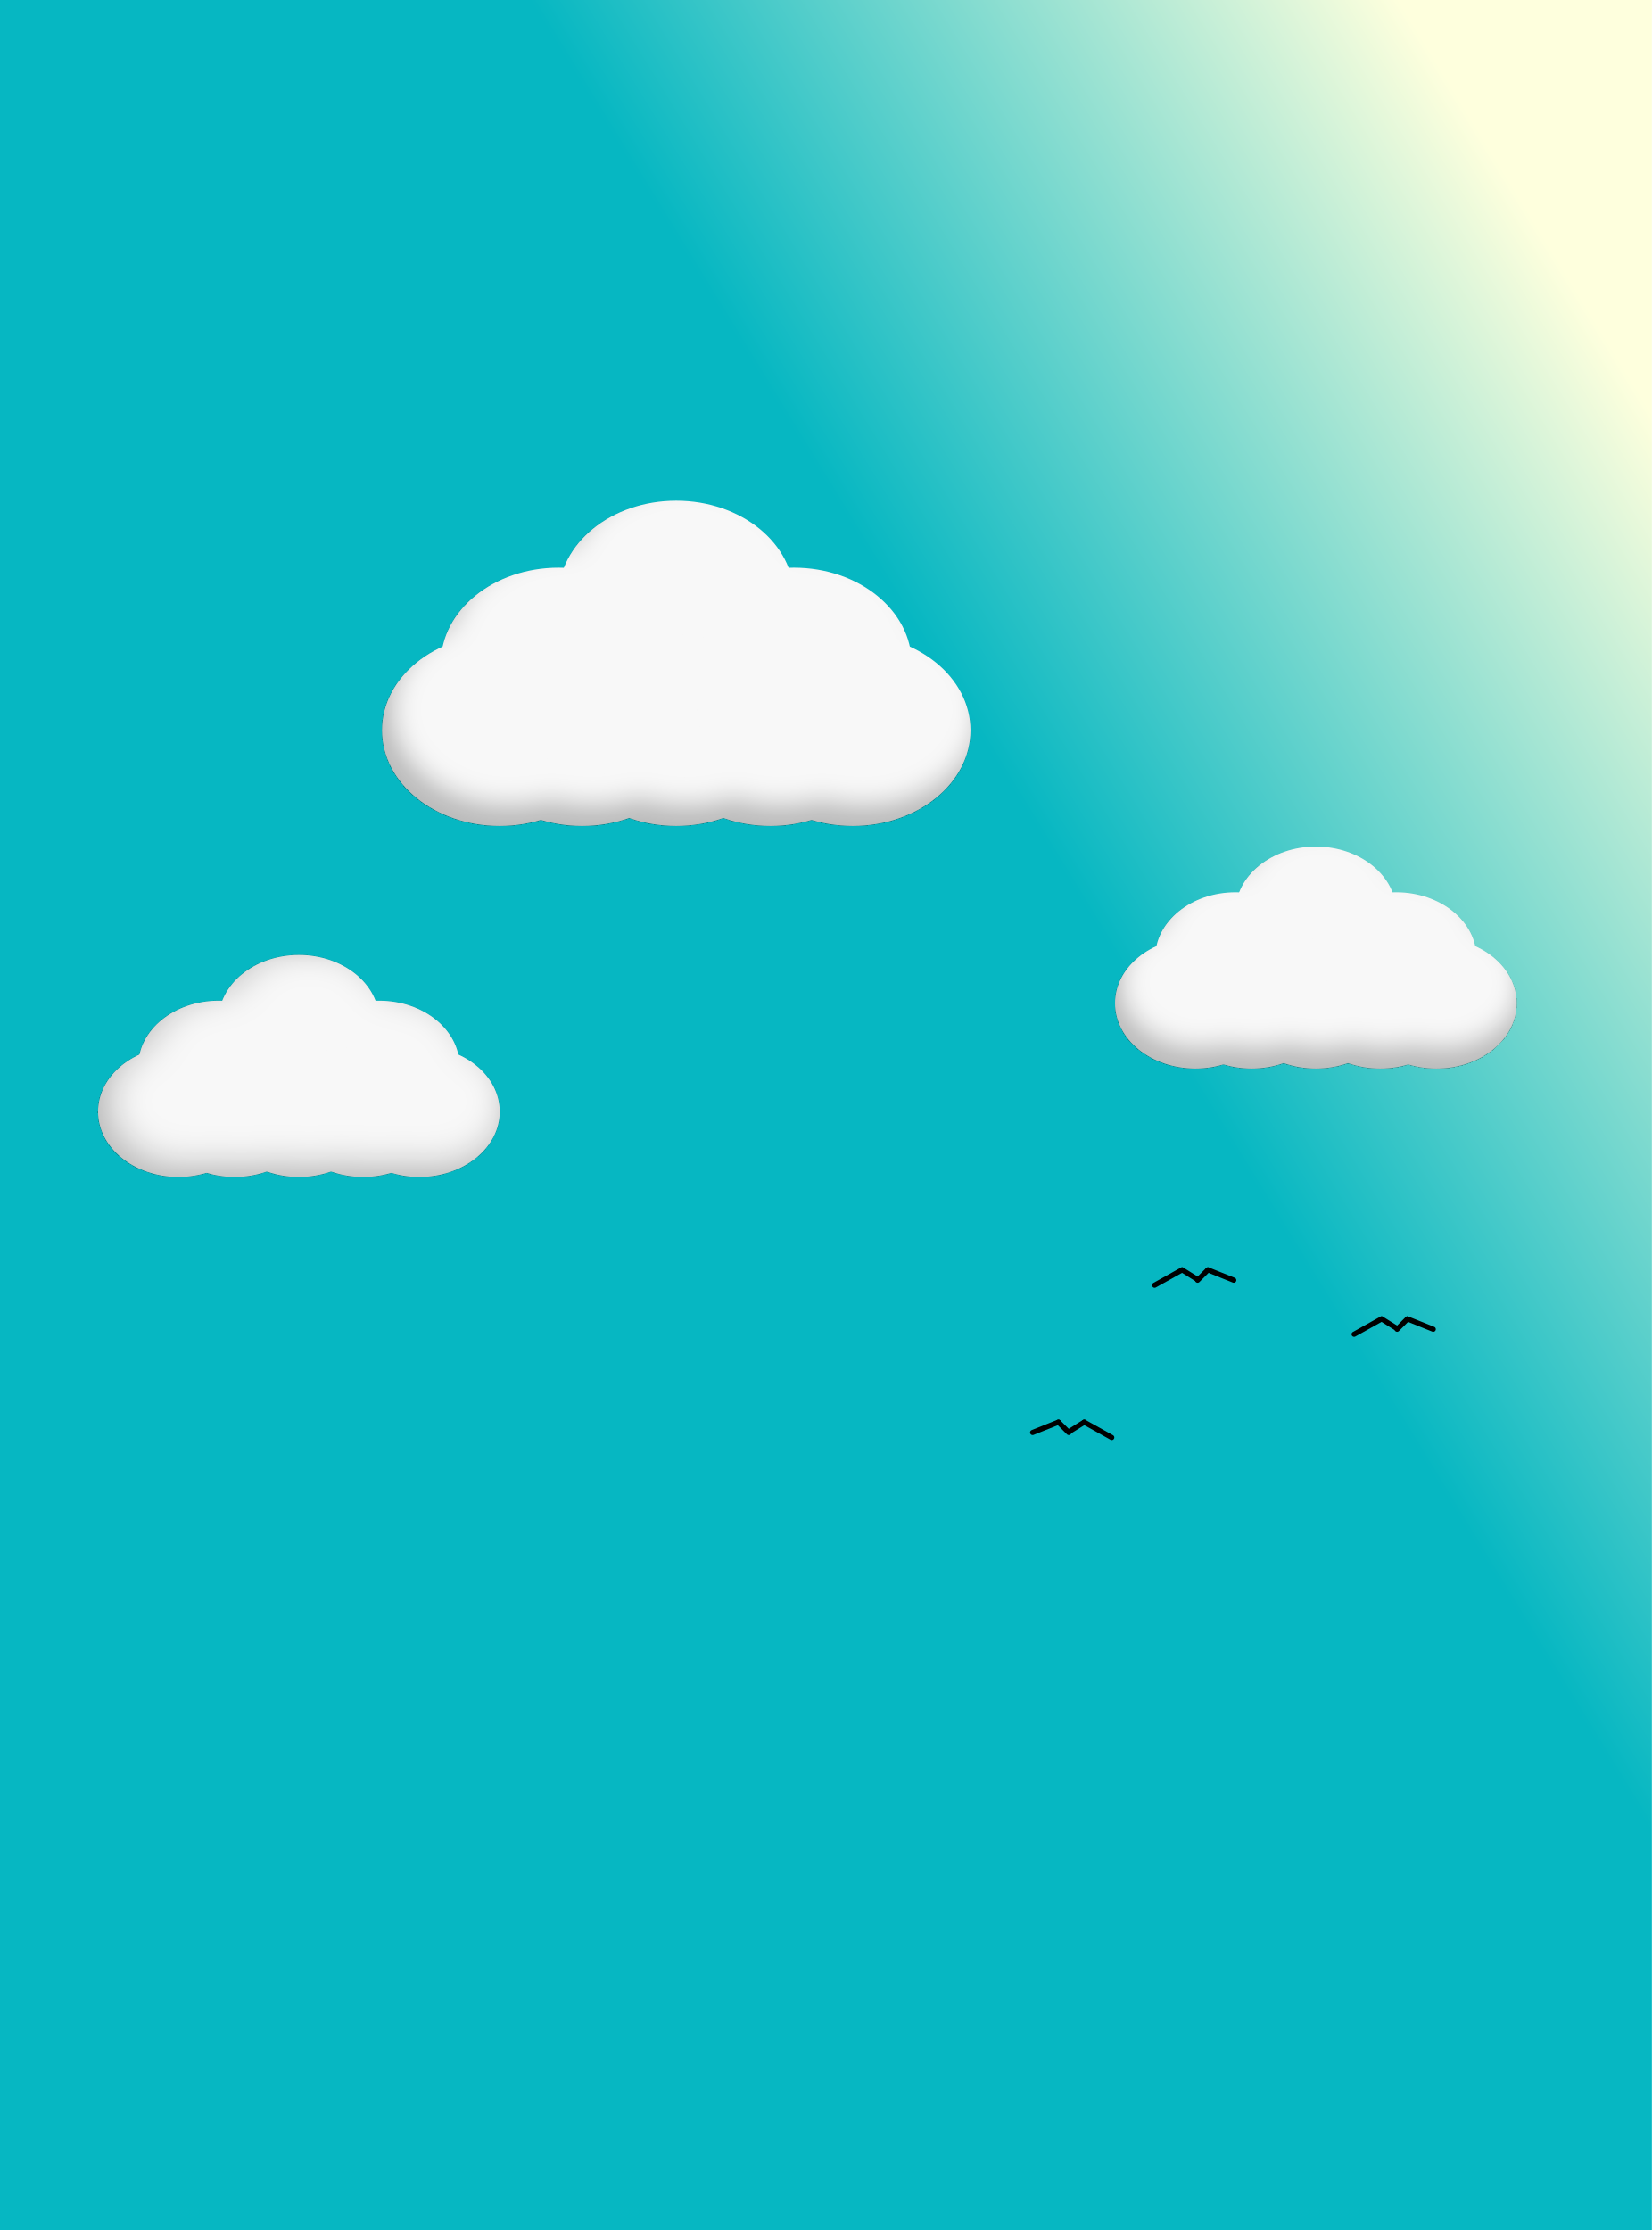
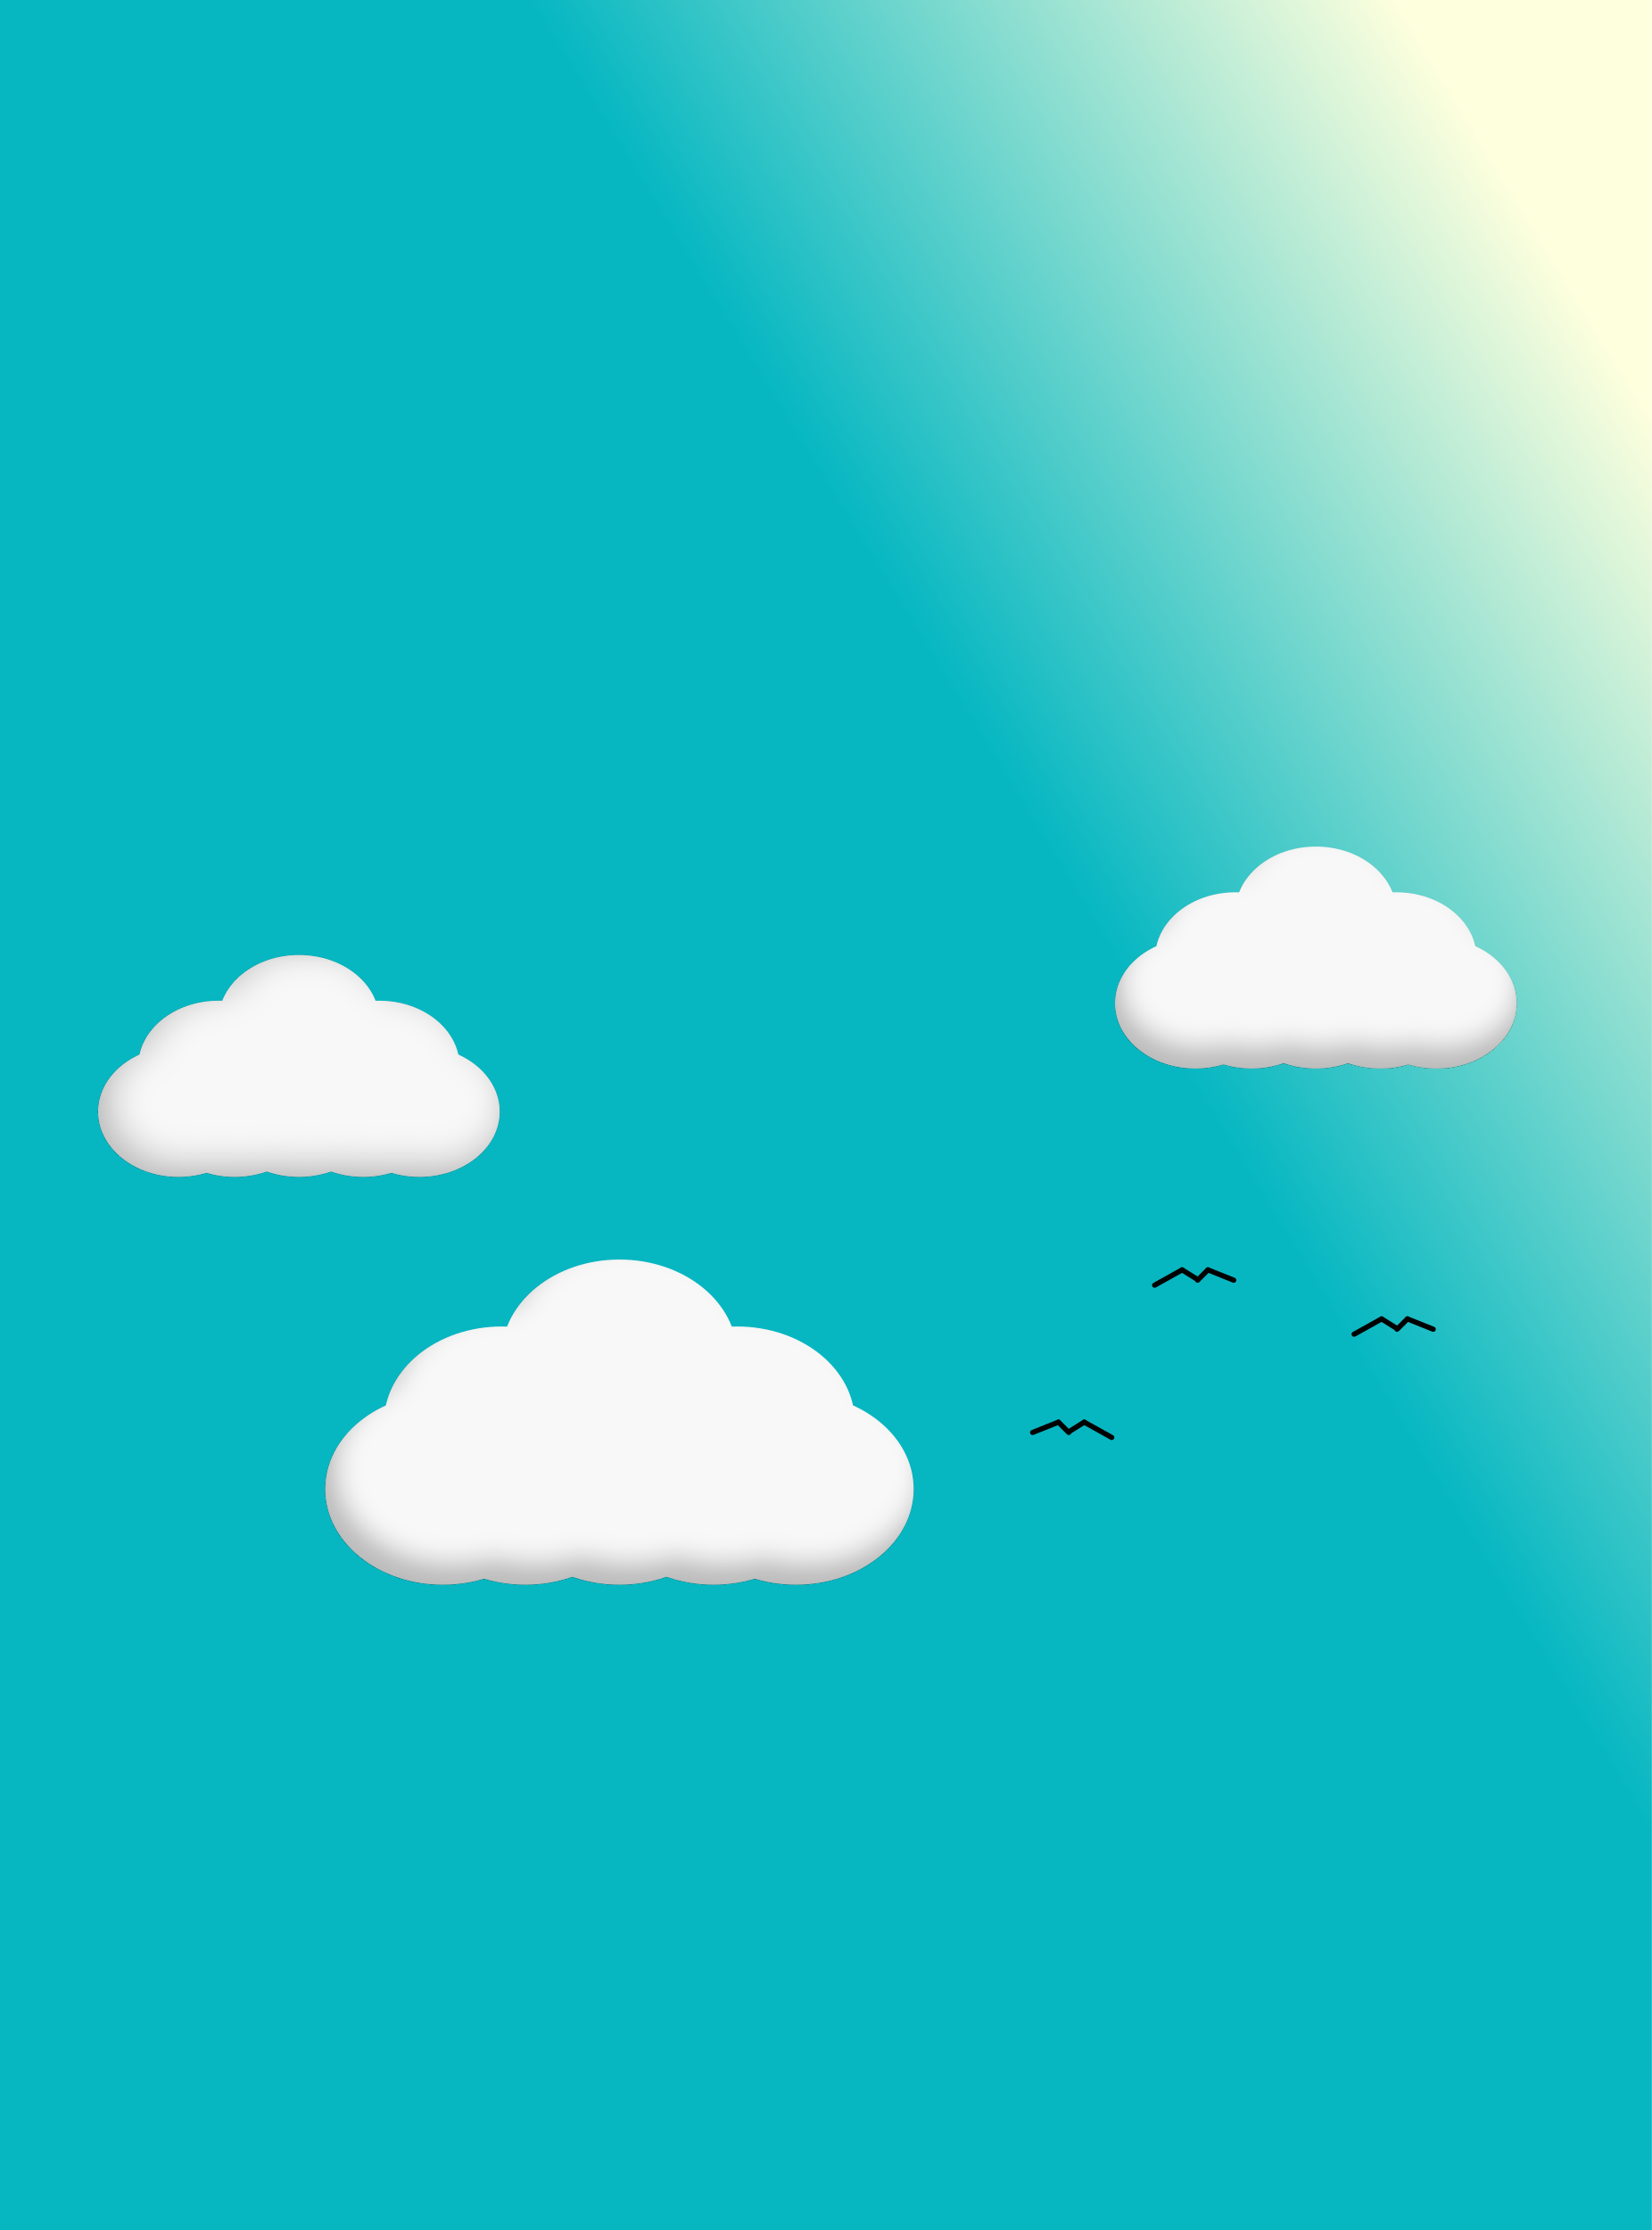
<svg xmlns="http://www.w3.org/2000/svg" width="320" height="432" viewBox="0 0 320 432" fill="none">
-   <path d="M0 0H320V432H0V0Z" fill="url(#paint0_linear_286_3)" />
+   <path d="M0 0H320V432H0V0Z" fill="url(#paint0_linear_287_2)" />
  <path d="M223.675 248.968L229 246" stroke="black" stroke-linecap="round" />
  <path d="M229 246L231.89 247.804" stroke="black" stroke-linecap="round" />
  <path d="M239 248L234 246" stroke="black" stroke-linecap="round" />
  <path d="M234 246L232 248" stroke="black" stroke-linecap="round" />
  <path d="M215.366 278.468L210.041 275.5" stroke="black" stroke-linecap="round" />
  <path d="M210.041 275.5L207.151 277.304" stroke="black" stroke-linecap="round" />
  <path d="M200.041 277.5L205.041 275.5" stroke="black" stroke-linecap="round" />
  <path d="M205.041 275.5L207.041 277.5" stroke="black" stroke-linecap="round" />
  <path d="M262.319 258.468L267.644 255.5" stroke="black" stroke-linecap="round" />
  <path d="M267.644 255.5L270.534 257.304" stroke="black" stroke-linecap="round" />
  <path d="M277.644 257.5L272.644 255.5" stroke="black" stroke-linecap="round" />
  <path d="M272.644 255.5L270.644 257.5" stroke="black" stroke-linecap="round" />
-   <g filter="url(#filter0_i_286_3)">
-     <ellipse cx="131" cy="115.529" rx="22.8" ry="18.529" fill="#F8F8F8" />
-     <ellipse cx="153.8" cy="128.5" rx="22.8" ry="18.529" fill="#F8F8F8" />
-     <ellipse cx="165.2" cy="141.471" rx="22.8" ry="18.529" fill="#F8F8F8" />
-     <ellipse cx="131" cy="141.471" rx="22.8" ry="18.529" fill="#F8F8F8" />
-     <ellipse cx="149.24" cy="141.471" rx="22.8" ry="18.529" fill="#F8F8F8" />
-     <ellipse cx="112.76" cy="141.471" rx="22.8" ry="18.529" fill="#F8F8F8" />
-     <ellipse cx="96.8" cy="141.471" rx="22.8" ry="18.529" fill="#F8F8F8" />
-     <ellipse cx="108.2" cy="128.5" rx="22.8" ry="18.529" fill="#F8F8F8" />
+   <g filter="url(#filter0_i_287_2)">
+     <ellipse cx="120" cy="262.529" rx="22.8" ry="18.529" fill="#F8F8F8" />
+     <ellipse cx="142.8" cy="275.5" rx="22.8" ry="18.529" fill="#F8F8F8" />
+     <ellipse cx="154.2" cy="288.471" rx="22.8" ry="18.529" fill="#F8F8F8" />
+     <ellipse cx="120" cy="288.471" rx="22.8" ry="18.529" fill="#F8F8F8" />
+     <ellipse cx="138.24" cy="288.471" rx="22.8" ry="18.529" fill="#F8F8F8" />
+     <ellipse cx="101.76" cy="288.471" rx="22.8" ry="18.529" fill="#F8F8F8" />
+     <ellipse cx="85.8" cy="288.471" rx="22.8" ry="18.529" fill="#F8F8F8" />
+     <ellipse cx="97.2" cy="275.5" rx="22.8" ry="18.529" fill="#F8F8F8" />
  </g>
-   <g filter="url(#filter1_i_286_3)">
+   <g filter="url(#filter1_i_287_2)">
    <ellipse cx="254.905" cy="176.647" rx="15.562" ry="12.647" fill="#F8F8F8" />
    <ellipse cx="270.467" cy="185.5" rx="15.562" ry="12.647" fill="#F8F8F8" />
    <ellipse cx="278.248" cy="194.353" rx="15.562" ry="12.647" fill="#F8F8F8" />
    <ellipse cx="254.905" cy="194.353" rx="15.562" ry="12.647" fill="#F8F8F8" />
    <ellipse cx="267.354" cy="194.353" rx="15.562" ry="12.647" fill="#F8F8F8" />
    <ellipse cx="242.455" cy="194.353" rx="15.562" ry="12.647" fill="#F8F8F8" />
    <ellipse cx="231.562" cy="194.353" rx="15.562" ry="12.647" fill="#F8F8F8" />
    <ellipse cx="239.343" cy="185.5" rx="15.562" ry="12.647" fill="#F8F8F8" />
  </g>
-   <g filter="url(#filter2_i_286_3)">
+   <g filter="url(#filter2_i_287_2)">
    <ellipse cx="57.905" cy="197.647" rx="15.562" ry="12.647" fill="#F8F8F8" />
    <ellipse cx="73.467" cy="206.5" rx="15.562" ry="12.647" fill="#F8F8F8" />
    <ellipse cx="81.248" cy="215.353" rx="15.562" ry="12.647" fill="#F8F8F8" />
    <ellipse cx="57.905" cy="215.353" rx="15.562" ry="12.647" fill="#F8F8F8" />
    <ellipse cx="70.354" cy="215.353" rx="15.562" ry="12.647" fill="#F8F8F8" />
    <ellipse cx="45.455" cy="215.353" rx="15.562" ry="12.647" fill="#F8F8F8" />
    <ellipse cx="34.562" cy="215.353" rx="15.562" ry="12.647" fill="#F8F8F8" />
    <ellipse cx="42.343" cy="206.5" rx="15.562" ry="12.647" fill="#F8F8F8" />
  </g>
  <defs>
-     <filter id="filter0_i_286_3" x="74" y="93" width="116" height="67" filterUnits="userSpaceOnUse" color-interpolation-filters="sRGB">
+     <filter id="filter0_i_287_2" x="63" y="240" width="116" height="67" filterUnits="userSpaceOnUse" color-interpolation-filters="sRGB">
      <feFlood flood-opacity="0" result="BackgroundImageFix" />
      <feBlend mode="normal" in="SourceGraphic" in2="BackgroundImageFix" result="shape" />
      <feColorMatrix in="SourceAlpha" type="matrix" values="0 0 0 0 0 0 0 0 0 0 0 0 0 0 0 0 0 0 127 0" result="hardAlpha" />
      <feOffset dx="2" dy="-4" />
      <feGaussianBlur stdDeviation="2.5" />
      <feComposite in2="hardAlpha" operator="arithmetic" k2="-1" k3="1" />
      <feColorMatrix type="matrix" values="0 0 0 0 0 0 0 0 0 0 0 0 0 0 0 0 0 0 0.25 0" />
-       <feBlend mode="normal" in2="shape" result="effect1_innerShadow_286_3" />
+       <feBlend mode="normal" in2="shape" result="effect1_innerShadow_287_2" />
    </filter>
-     <filter id="filter1_i_286_3" x="216" y="160" width="78.81" height="47" filterUnits="userSpaceOnUse" color-interpolation-filters="sRGB">
+     <filter id="filter1_i_287_2" x="216" y="160" width="78.81" height="47" filterUnits="userSpaceOnUse" color-interpolation-filters="sRGB">
      <feFlood flood-opacity="0" result="BackgroundImageFix" />
      <feBlend mode="normal" in="SourceGraphic" in2="BackgroundImageFix" result="shape" />
      <feColorMatrix in="SourceAlpha" type="matrix" values="0 0 0 0 0 0 0 0 0 0 0 0 0 0 0 0 0 0 127 0" result="hardAlpha" />
      <feOffset dx="1" dy="-4" />
      <feGaussianBlur stdDeviation="2.5" />
      <feComposite in2="hardAlpha" operator="arithmetic" k2="-1" k3="1" />
      <feColorMatrix type="matrix" values="0 0 0 0 0 0 0 0 0 0 0 0 0 0 0 0 0 0 0.25 0" />
-       <feBlend mode="normal" in2="shape" result="effect1_innerShadow_286_3" />
+       <feBlend mode="normal" in2="shape" result="effect1_innerShadow_287_2" />
    </filter>
-     <filter id="filter2_i_286_3" x="19" y="183" width="79.81" height="45" filterUnits="userSpaceOnUse" color-interpolation-filters="sRGB">
+     <filter id="filter2_i_287_2" x="19" y="183" width="79.81" height="45" filterUnits="userSpaceOnUse" color-interpolation-filters="sRGB">
      <feFlood flood-opacity="0" result="BackgroundImageFix" />
      <feBlend mode="normal" in="SourceGraphic" in2="BackgroundImageFix" result="shape" />
      <feColorMatrix in="SourceAlpha" type="matrix" values="0 0 0 0 0 0 0 0 0 0 0 0 0 0 0 0 0 0 127 0" result="hardAlpha" />
      <feOffset dx="2" dy="-2" />
      <feGaussianBlur stdDeviation="3.5" />
      <feComposite in2="hardAlpha" operator="arithmetic" k2="-1" k3="1" />
      <feColorMatrix type="matrix" values="0 0 0 0 0 0 0 0 0 0 0 0 0 0 0 0 0 0 0.25 0" />
-       <feBlend mode="normal" in2="shape" result="effect1_innerShadow_286_3" />
+       <feBlend mode="normal" in2="shape" result="effect1_innerShadow_287_2" />
    </filter>
-     <linearGradient id="paint0_linear_286_3" x1="178.5" y1="124" x2="301" y2="49" gradientUnits="userSpaceOnUse">
+     <linearGradient id="paint0_linear_287_2" x1="178.5" y1="124" x2="301" y2="49" gradientUnits="userSpaceOnUse">
      <stop stop-color="#06B7C2" />
      <stop offset="1" stop-color="#FEFFDD" />
    </linearGradient>
  </defs>
</svg>
